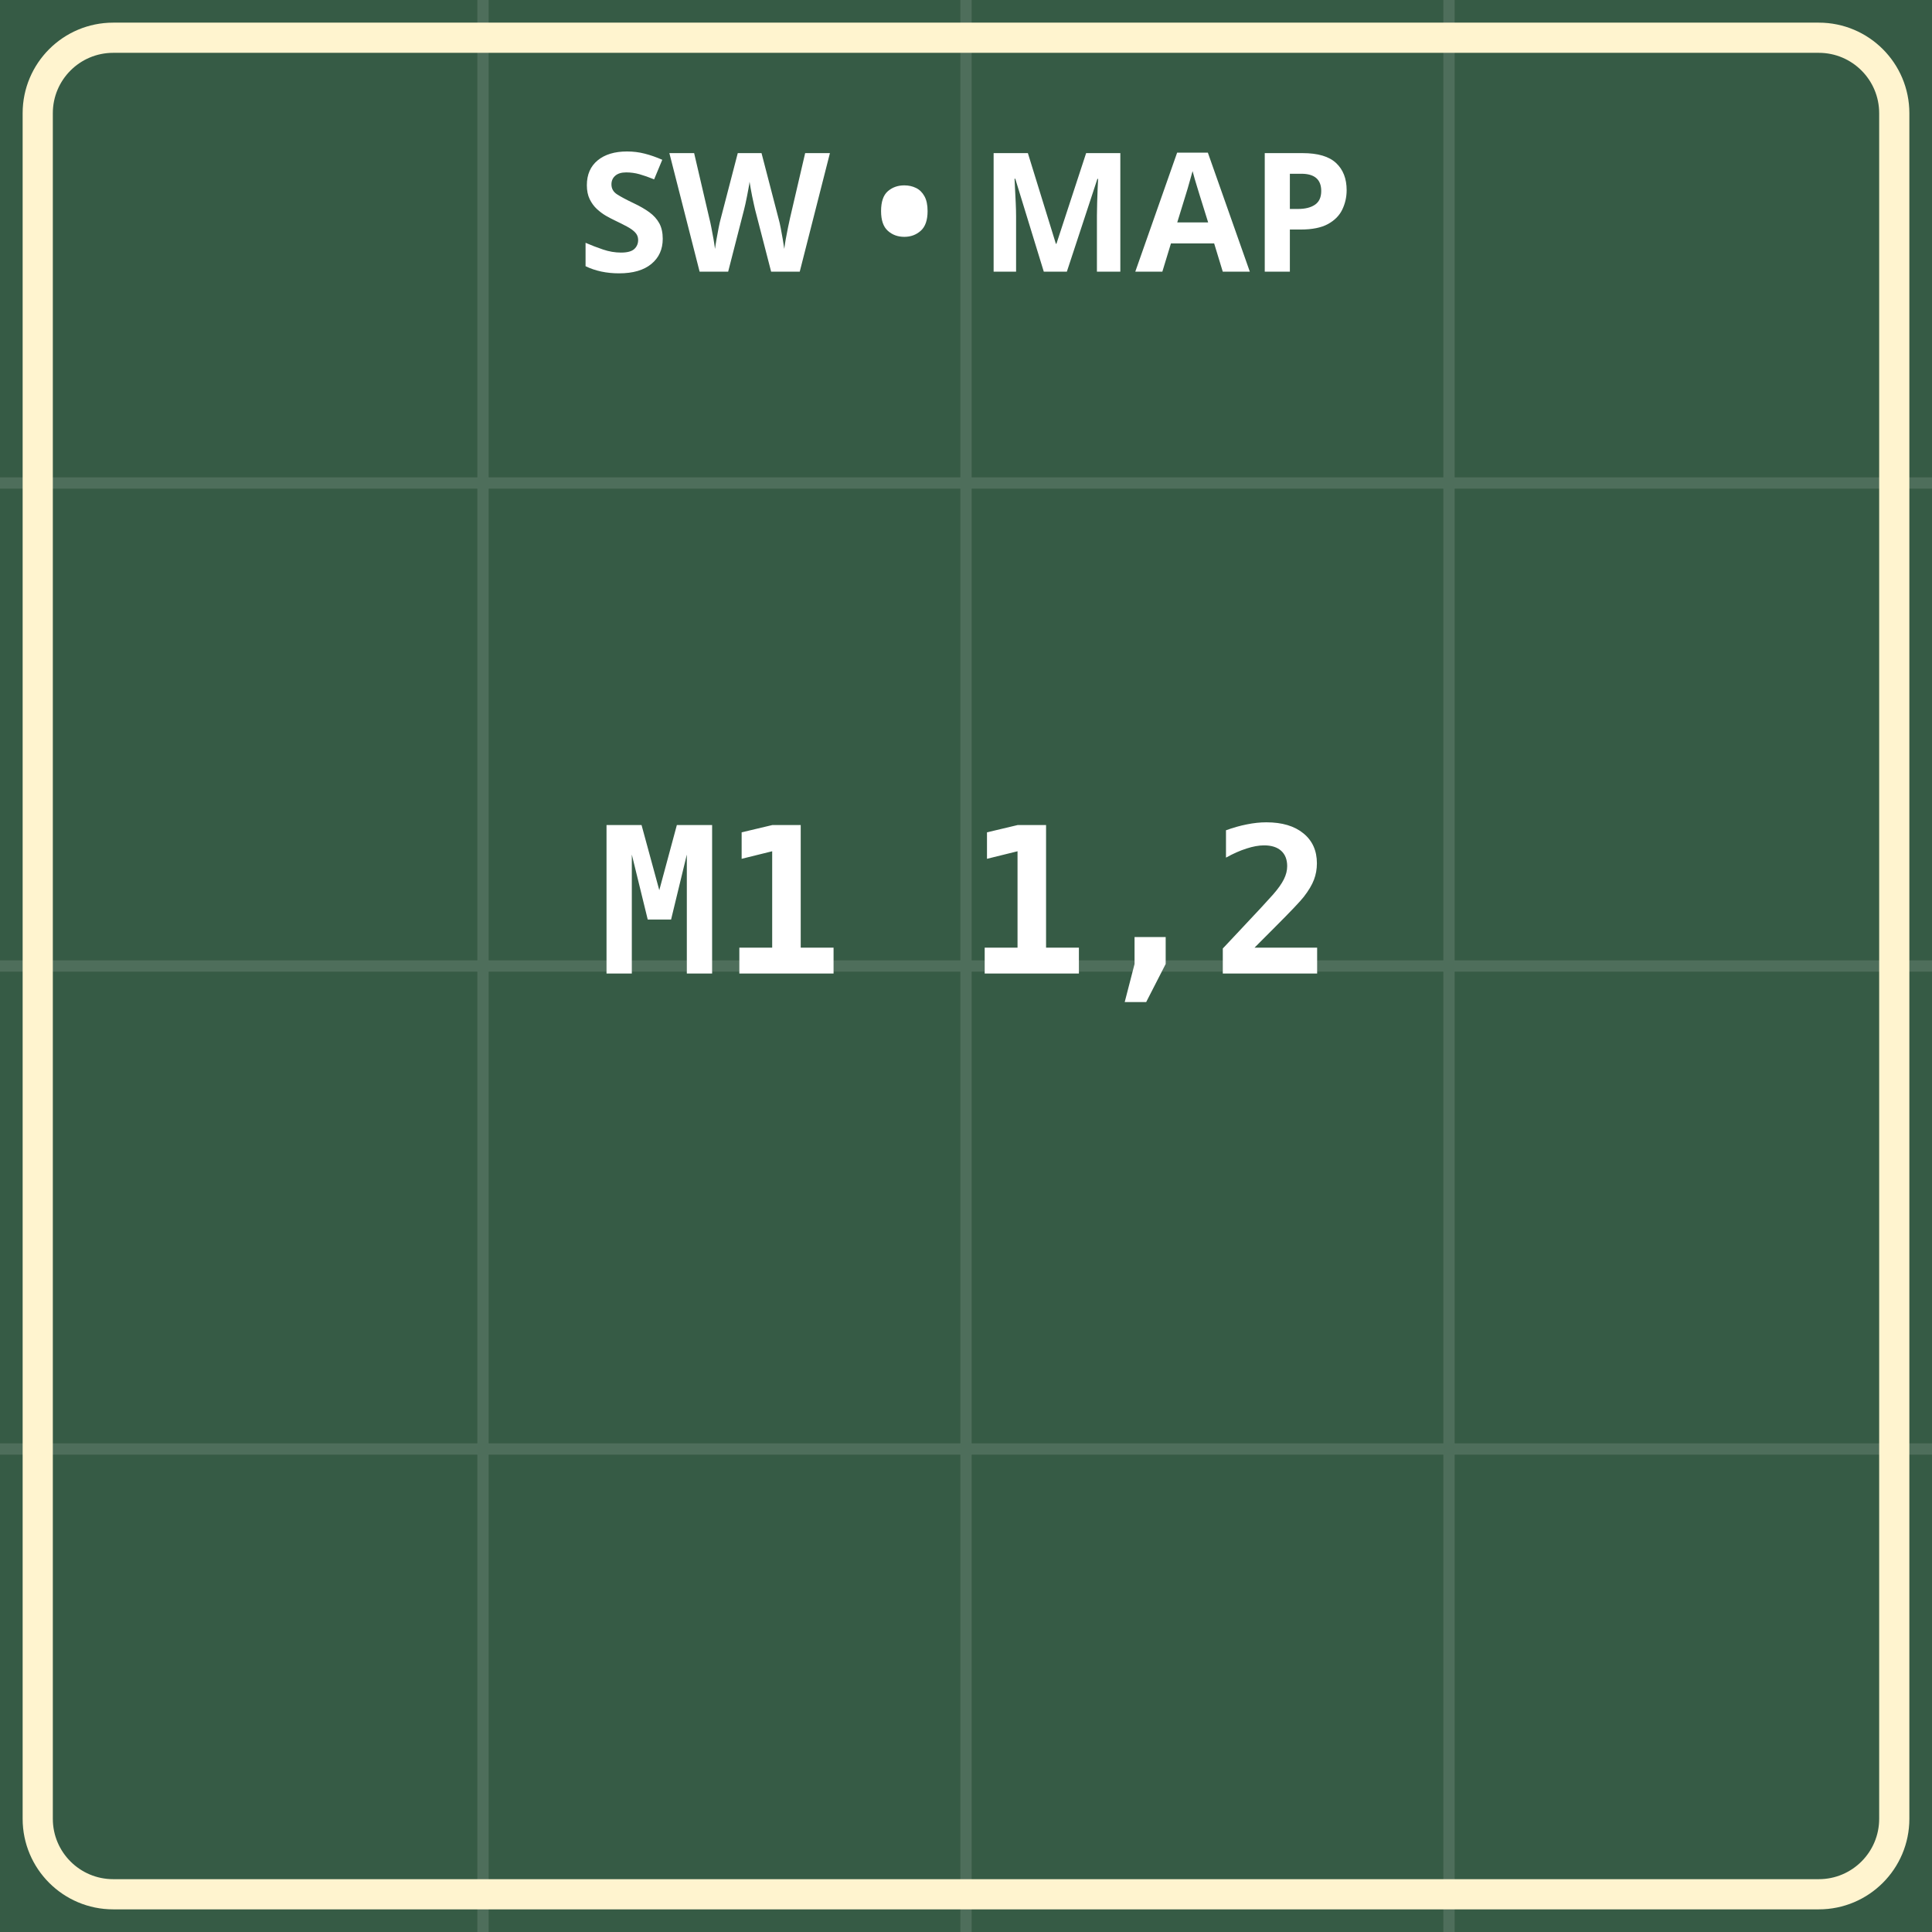
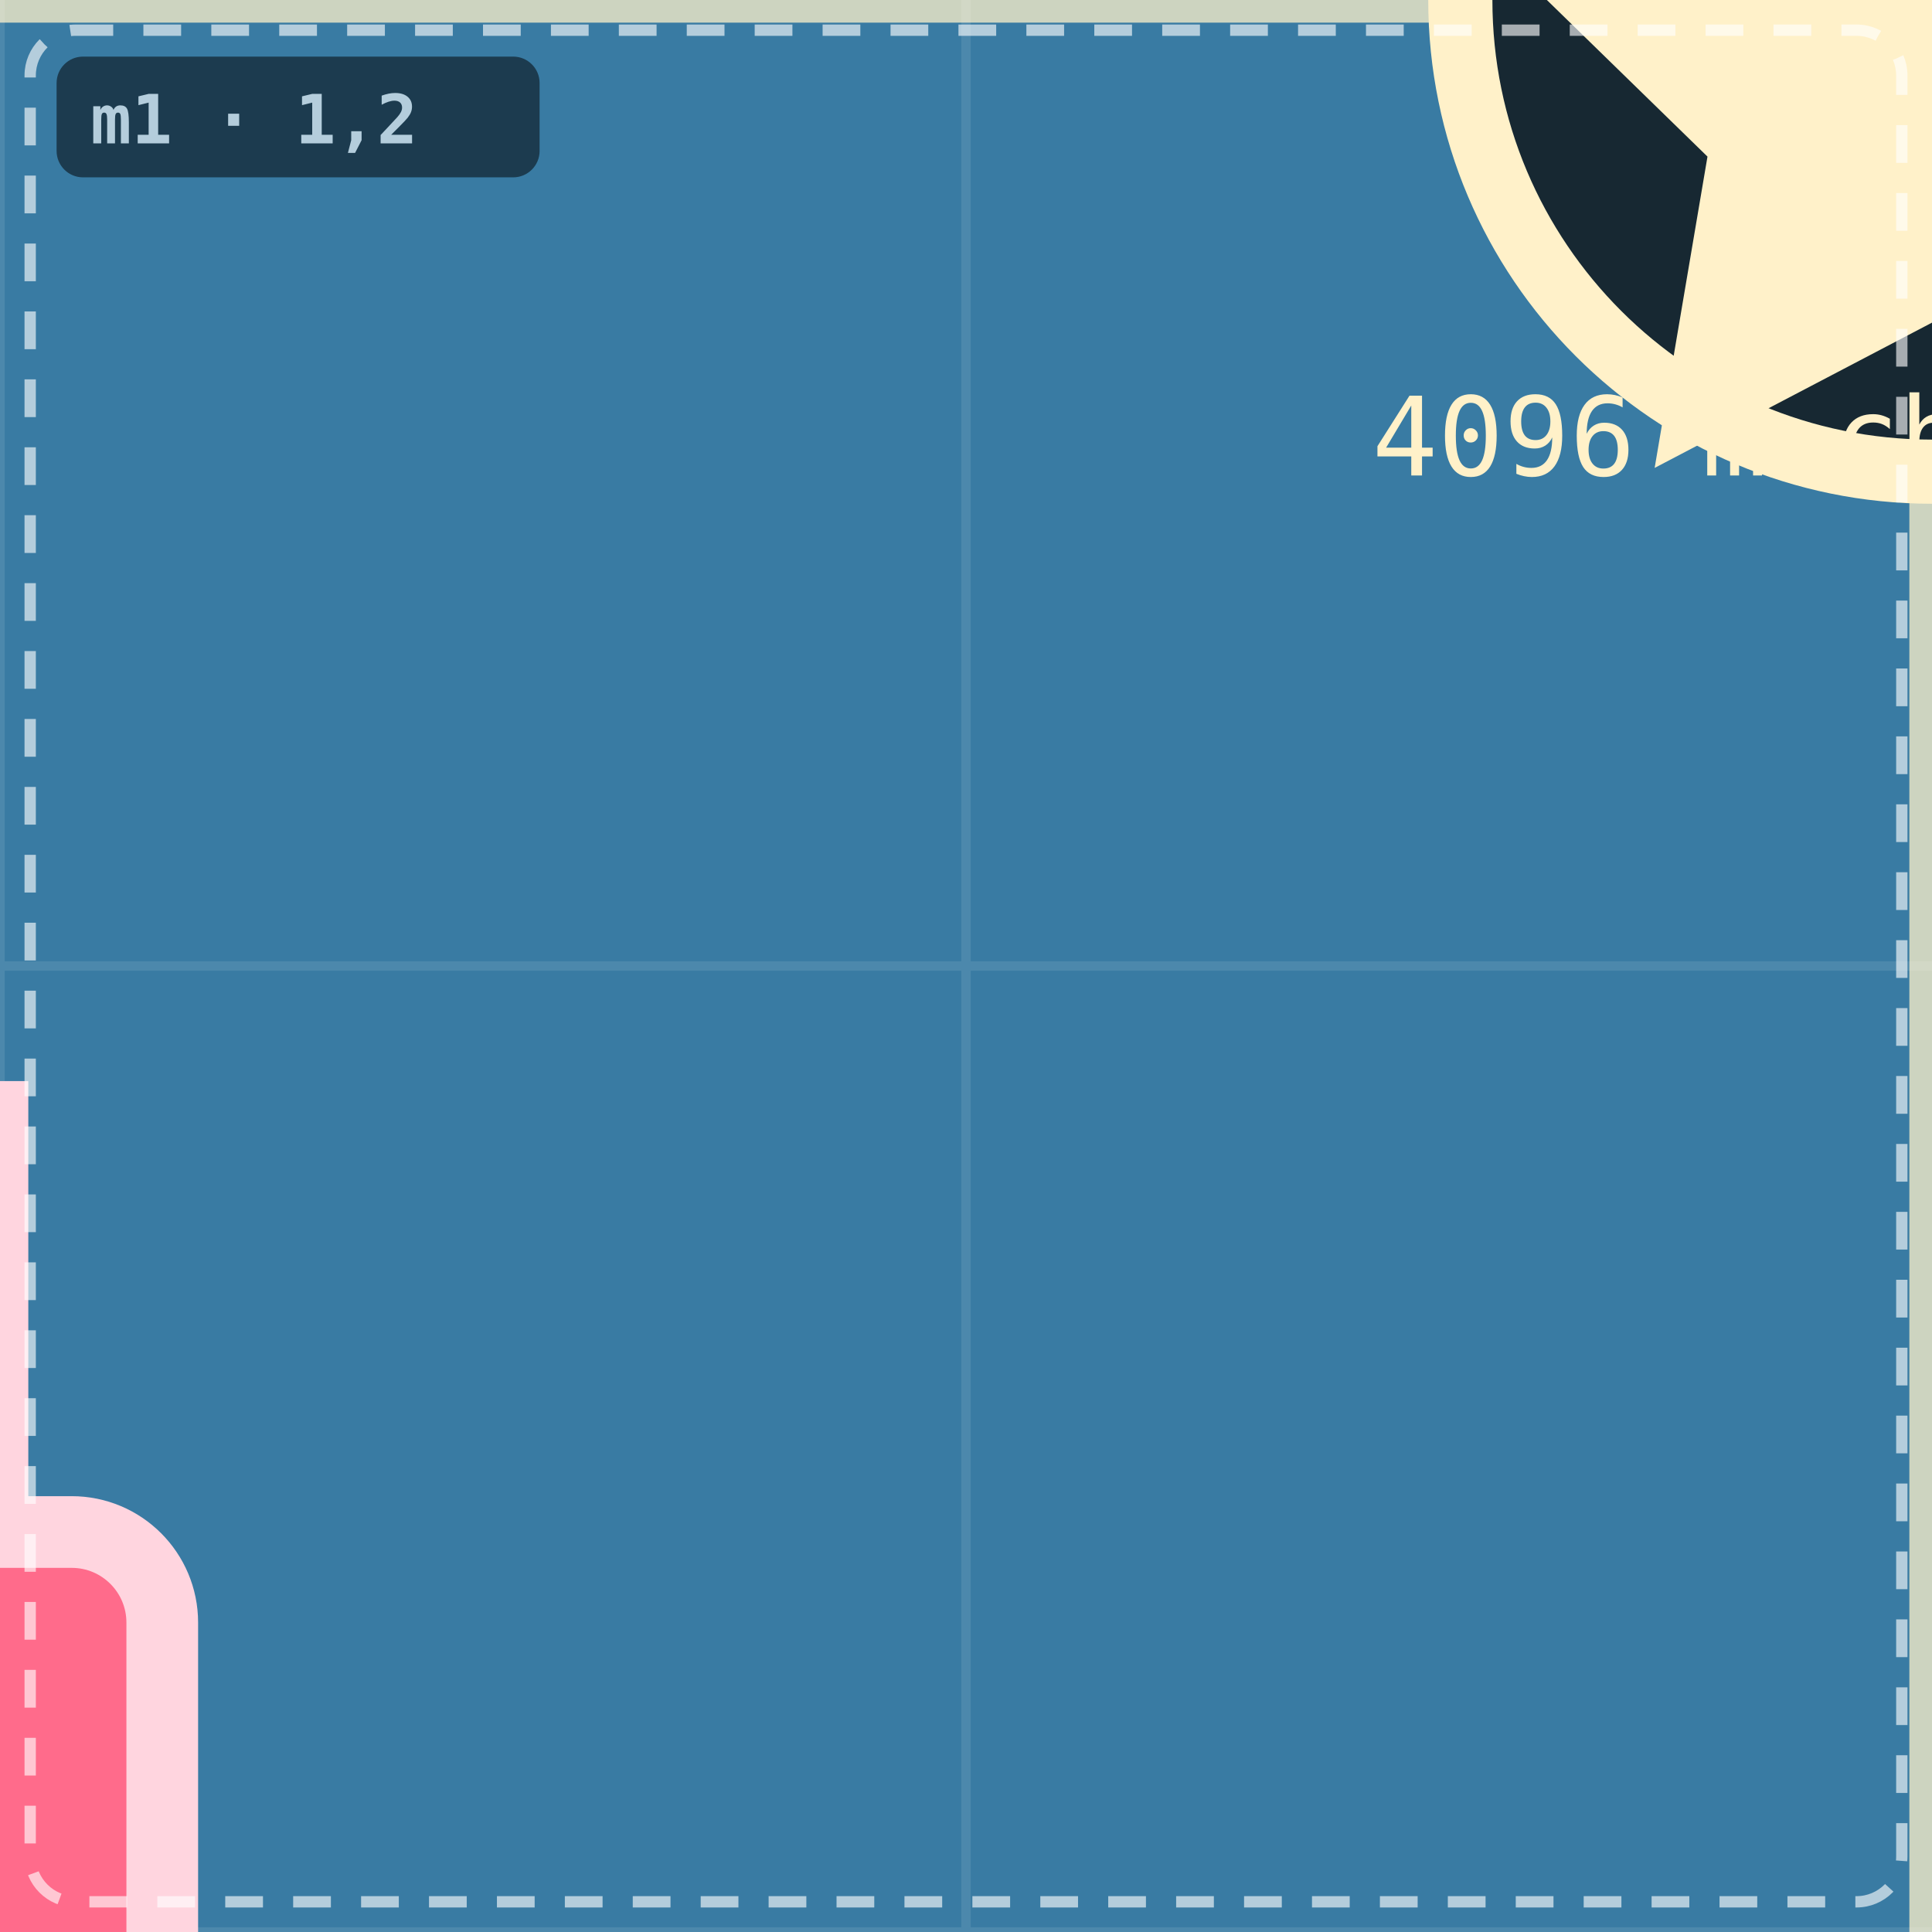
- <svg xmlns="http://www.w3.org/2000/svg" width="512" height="512" viewBox="0 0 512 512">
-   <rect width="512" height="512" fill="#365b45" />
-   <path d="M0 128H512M0 256H512M0 384H512M128 0V512M256 0V512M384 0V512" stroke="#fff" stroke-opacity=".12" stroke-width="3" />
-   <rect x="10" y="10" width="492" height="492" rx="20" fill="none" stroke="#fff4cf" stroke-width="8" />
-   <text x="256" y="72" text-anchor="middle" fill="#fff" font-family="system-ui" font-size="44" font-weight="900">SW • MAP</text>
-   <text x="256" y="258" text-anchor="middle" fill="#fff" font-family="ui-monospace,monospace" font-size="54" font-weight="900">M1  1,2</text>
+ <svg xmlns="http://www.w3.org/2000/svg" width="512" height="512" viewBox="1024 2048 1024 1024">
+   <g id="canonical-map">
+     <rect width="4096" height="4096" fill="#13232e" />
+     <path d="M0 0H2048V2048H0z" fill="#9b3f35" />
+     <path d="M2048 0H4096V2048H2048z" fill="#c89435" />
+     <path d="M0 2048H2048V4096H0z" fill="#397ba3" />
+     <path d="M2048 2048H4096V4096H2048z" fill="#4a9568" />
+     <path d="M0 520C680 330 1110 760 1690 600S2780 120 4096 590V0H0z" fill="#182f3a" opacity=".48" />
+     <path d="M0 3520C720 3310 1250 3790 1980 3510S3280 3100 4096 3450V4096H0z" fill="#102731" opacity=".42" />
+     <path d="M-120 1470C640 1220 1220 1800 2020 1530S3300 930 4230 1330" fill="none" stroke="#d8c291" stroke-width="78" />
+     <path d="M-120 1470C640 1220 1220 1800 2020 1530S3300 930 4230 1330" fill="none" stroke="#675b43" stroke-width="18" />
+     <path d="M2660 -120C2500 680 2870 1120 2580 1900S2050 3140 2460 4220" fill="none" stroke="#90dded" stroke-width="118" opacity=".9" />
+     <path d="M2660 -120C2500 680 2870 1120 2580 1900S2050 3140 2460 4220" fill="none" stroke="#d7f7ff" stroke-width="18" opacity=".7" />
+     <path d="M0 2048H4096M2048 0V4096" stroke="#fff1c9" stroke-width="24" opacity=".75" />
+     <path d="M512 0V4096M1024 0V4096M1536 0V4096M2560 0V4096M3072 0V4096M3584 0V4096M0 512H4096M0 1024H4096M0 1536H4096M0 2560H4096M0 3072H4096M0 3584H4096" stroke="#fff" stroke-width="5" opacity=".1" />
+     <circle cx="850" cy="720" r="180" fill="#ffe65b" stroke="#fff7bd" stroke-width="38" />
+     <circle cx="850" cy="720" r="65" fill="#9b3f35" />
+     <path d="M3210 490l230 430h-460z" fill="#65f1ff" stroke="#d7fbff" stroke-width="38" />
+     <rect x="590" y="2860" width="520" height="390" rx="48" fill="#ff6b8b" stroke="#ffd5df" stroke-width="38" />
+     <path d="M690 2860v-210h320v210" fill="none" stroke="#ffd5df" stroke-width="58" />
+     <path d="M3235 2720l90 240 255 12-200 160 68 248-213-140-213 140 68-248-200-160 255-12z" fill="#b9ff75" stroke="#ecffc9" stroke-width="34" />
+     <circle cx="2048" cy="2048" r="250" fill="#172832" stroke="#fff1c9" stroke-width="34" />
+     <path d="M2048 1840l74 150 165 24-120 117 28 165-147-77-147 77 28-165-120-117 165-24z" fill="#fff1c9" />
+     <text x="1024" y="260" text-anchor="middle" fill="#fff7df" font-family="system-ui,sans-serif" font-size="150" font-weight="900">NORTHWEST</text>
+     <text x="3072" y="260" text-anchor="middle" fill="#fff7df" font-family="system-ui,sans-serif" font-size="150" font-weight="900">NORTHEAST</text>
+     <text x="1024" y="3980" text-anchor="middle" fill="#fff7df" font-family="system-ui,sans-serif" font-size="150" font-weight="900">SOUTHWEST</text>
+     <text x="3072" y="3980" text-anchor="middle" fill="#fff7df" font-family="system-ui,sans-serif" font-size="150" font-weight="900">SOUTHEAST</text>
+     <text x="2048" y="1770" text-anchor="middle" fill="#fff1c9" font-family="system-ui,sans-serif" font-size="92" font-weight="900">CROWN HARBOR</text>
+     <text x="2048" y="2300" text-anchor="middle" fill="#fff1c9" font-family="ui-monospace,monospace" font-size="58">4096 m chart grid</text>
+     <path d="M2048 70l-70 145h140z" fill="#fff1c9" />
+     <text x="2048" y="330" text-anchor="middle" fill="#fff1c9" font-family="system-ui,sans-serif" font-size="76" font-weight="900">NORTH</text>
+   </g>
+   <g id="vt-debug-overlay" data-vt-page="1/1/2" opacity=".62">
+     <rect x="1040" y="2064" width="992" height="992" rx="24" fill="none" stroke="#fff" stroke-width="6" stroke-dasharray="20 16" />
+     <rect x="1054" y="2078" width="256" height="64" rx="14" fill="#09141b" />
+     <text x="1072" y="2124" fill="#fff" font-family="ui-monospace,monospace" font-size="36" font-weight="800">m1 · 1,2</text>
+   </g>
</svg>
